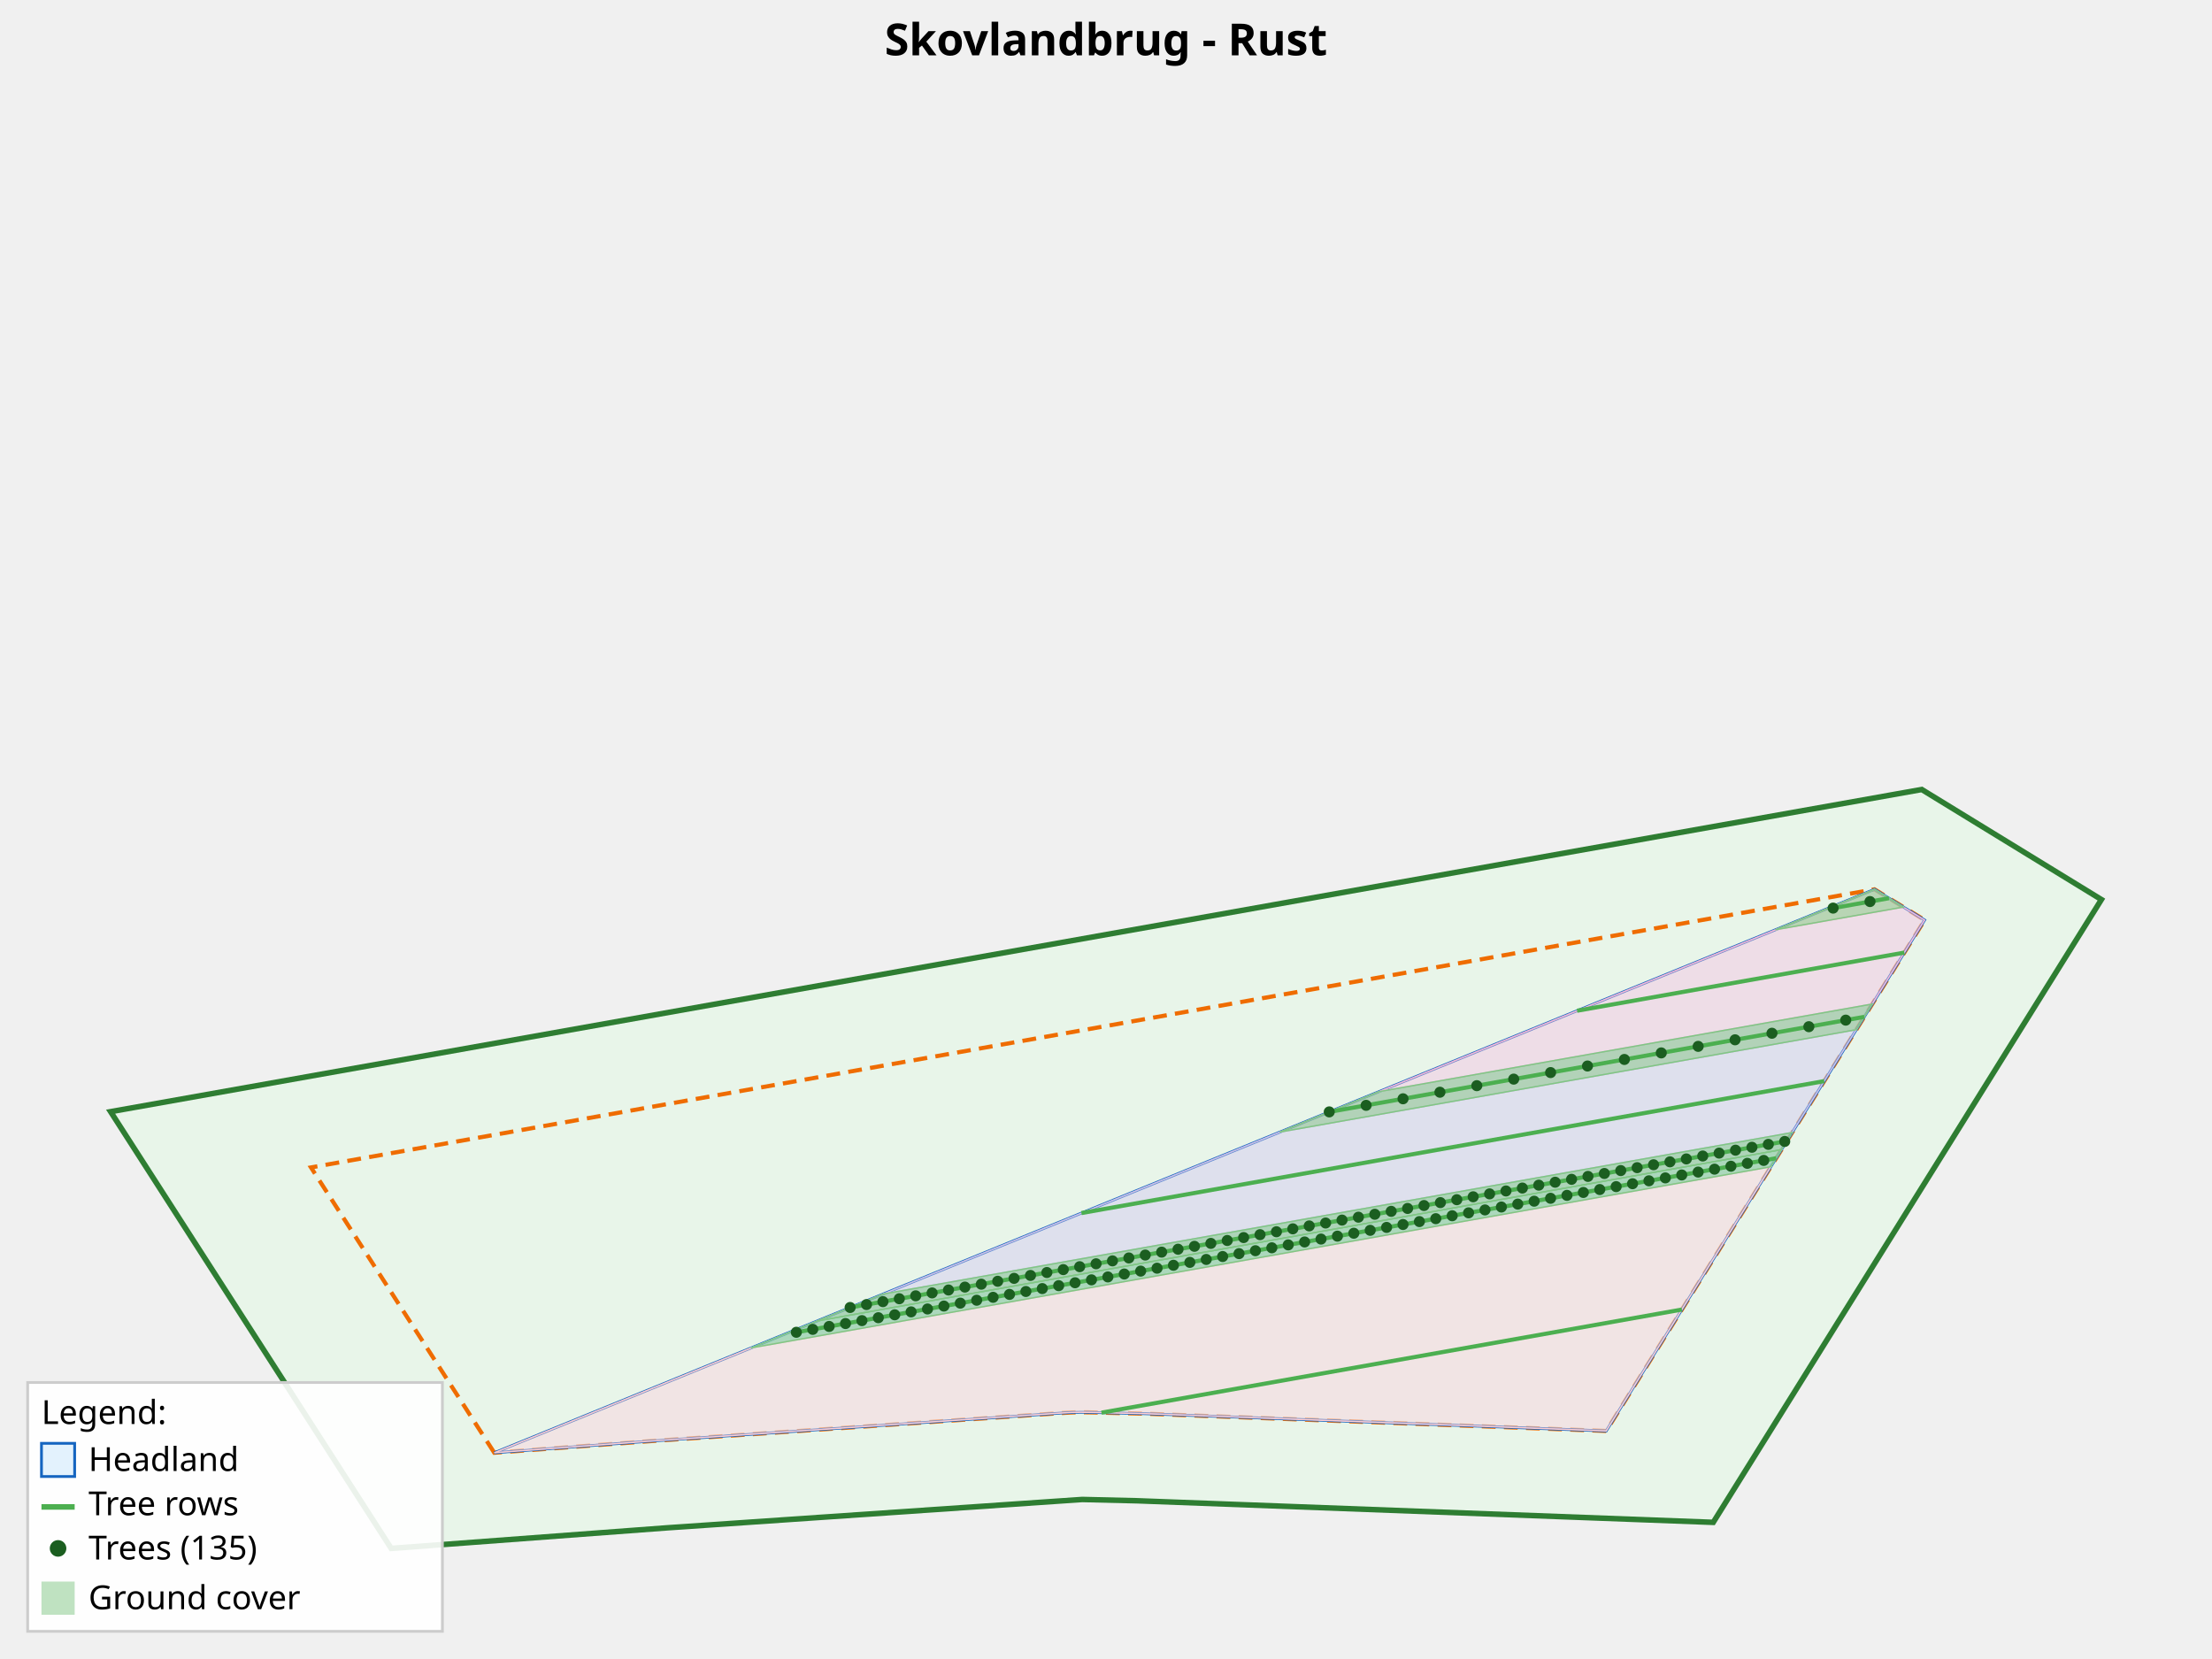
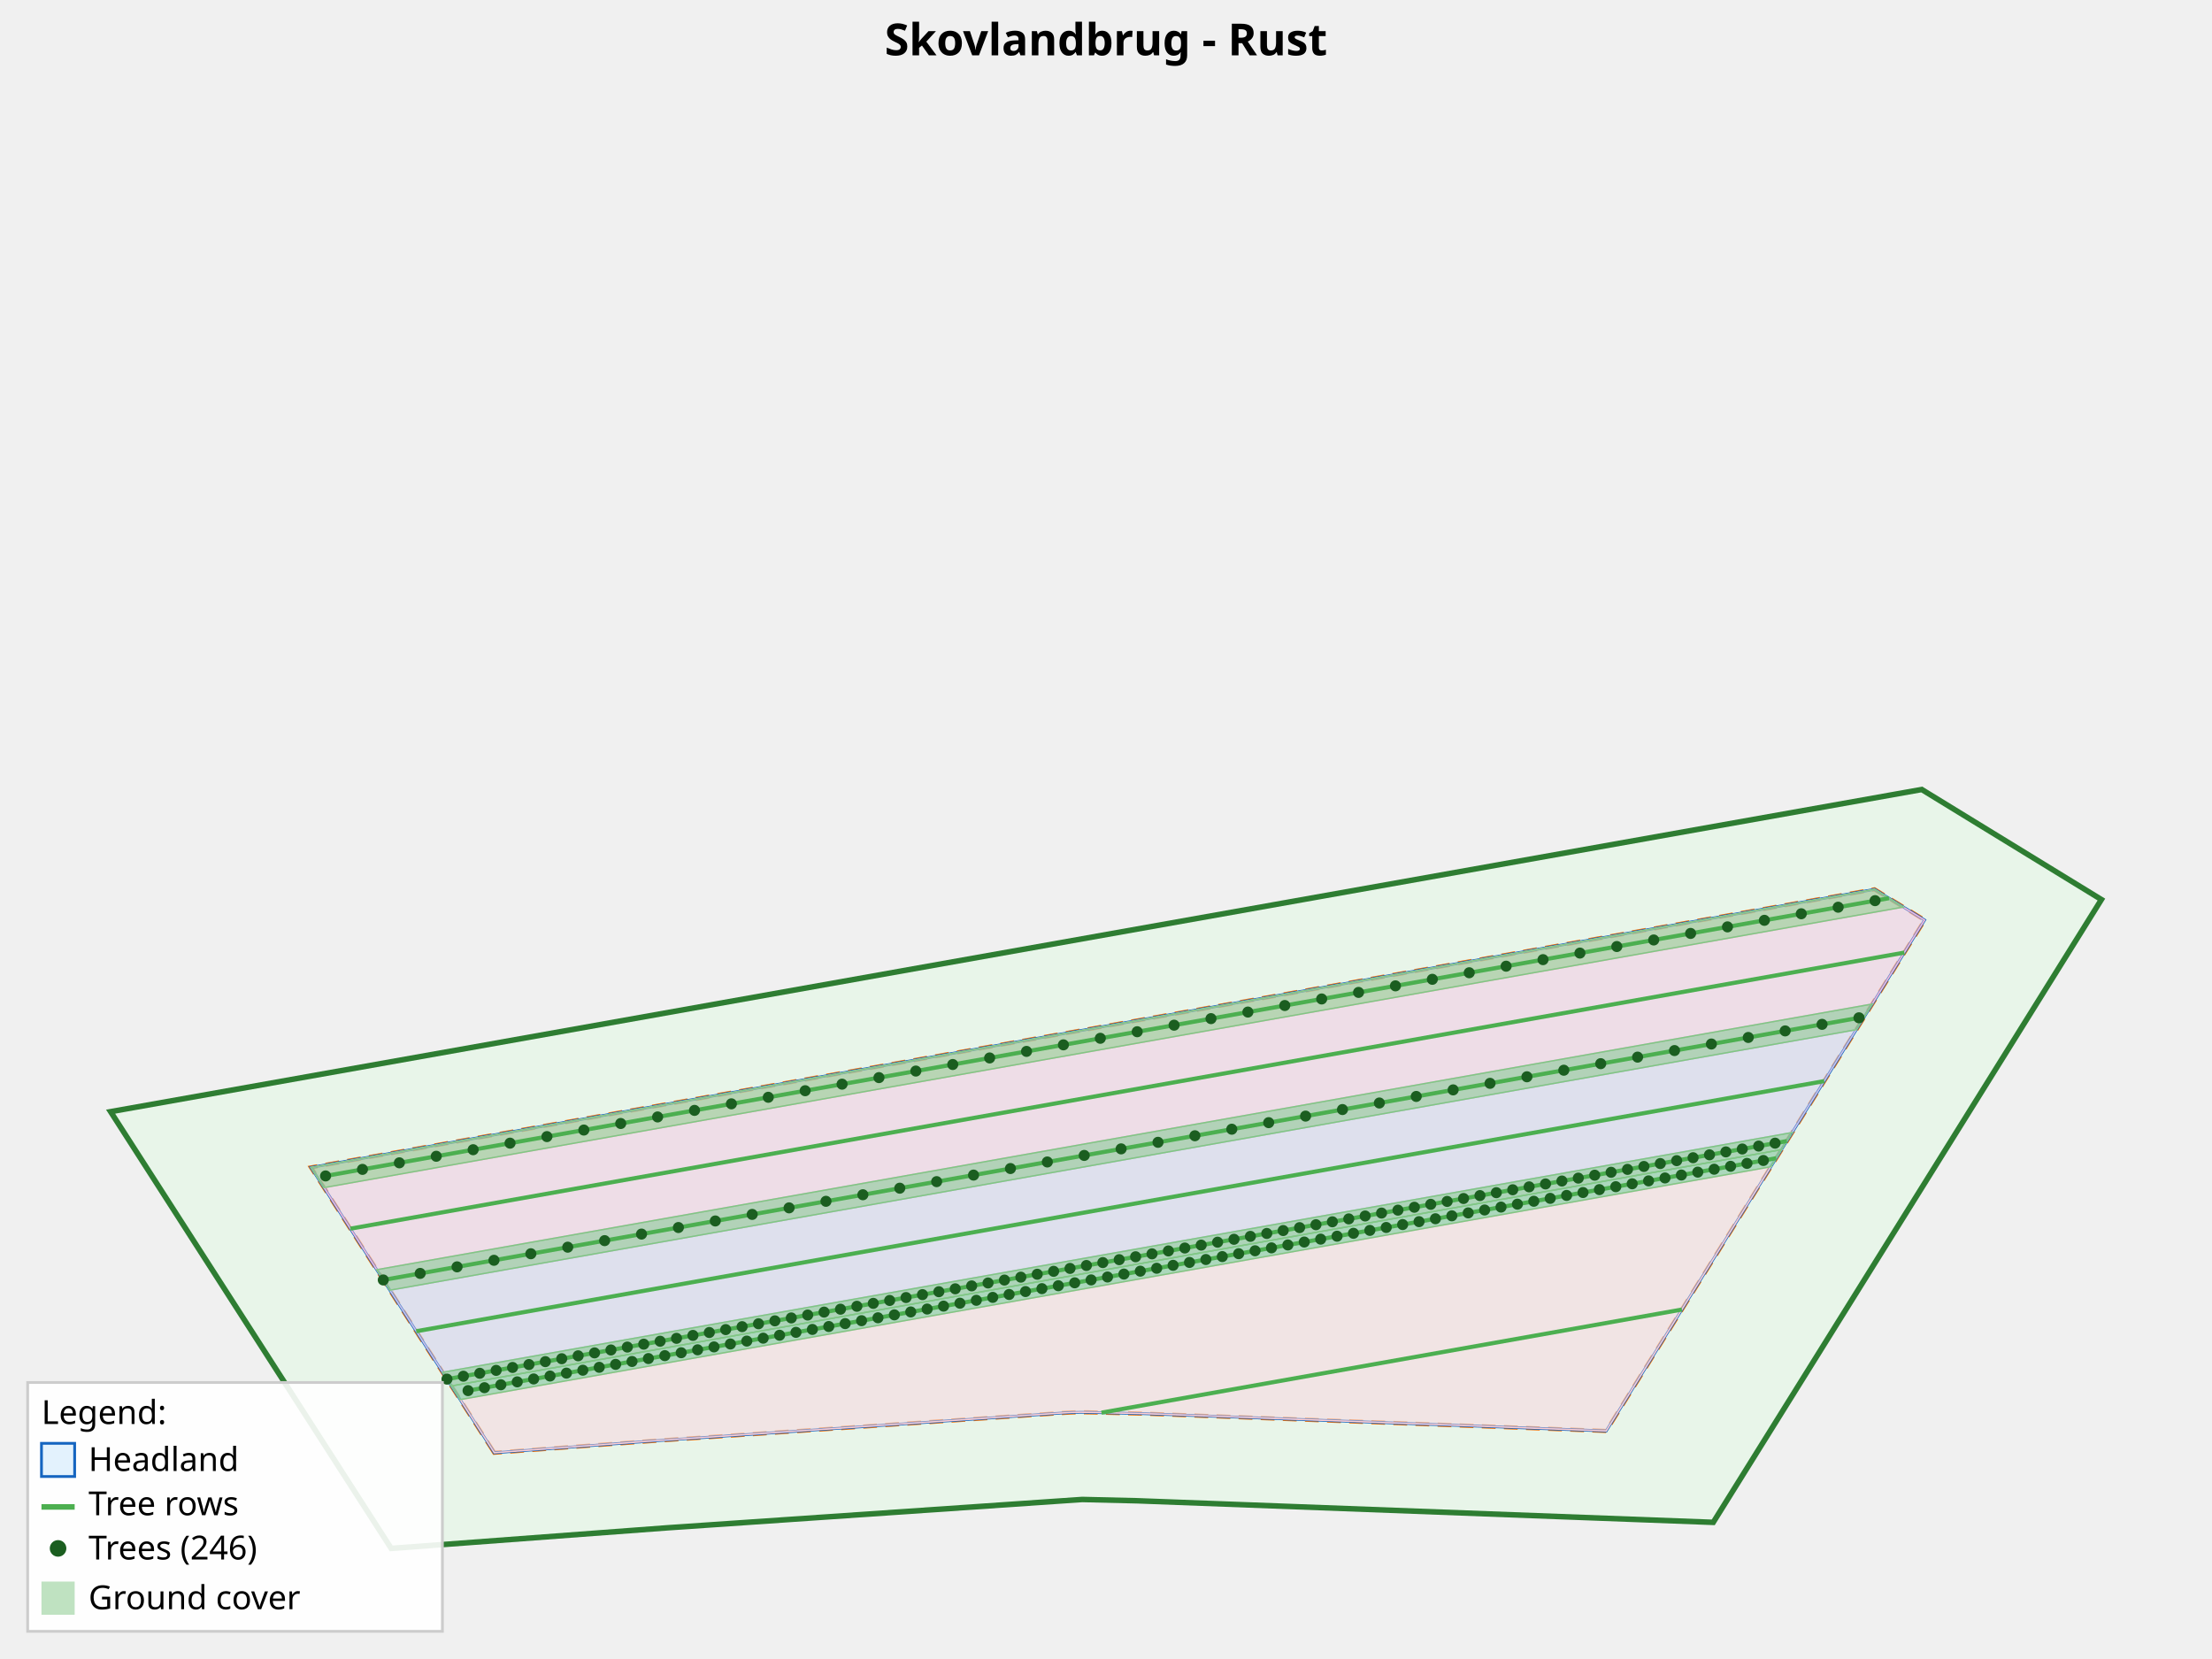
<svg xmlns="http://www.w3.org/2000/svg" width="800" height="600" style="background: white;">
  <style>
    .label { font-family: sans-serif; font-size: 12px; }
    .title { font-family: sans-serif; font-size: 16px; font-weight: bold; }
  </style>
  <text x="400" y="20" class="title" text-anchor="middle">Skovlandbrug - Rust</text>
  <path d="M 141.477,560 L 40,402.048 L 695.029,285.532 L 760,325.337 L 619.617,550.58 L 411.244,542.774 L 391.392,542.304 L 241.278,552.557 L 141.477,560 Z" fill="#e8f5e9" stroke="#2e7d32" stroke-width="2" />
  <path d="M 178.767,525.41 L 112.475,422.222 L 677.933,321.639 L 696.068,332.75 L 580.909,517.526 L 414.955,511.309 L 413.593,511.268 L 393.74,510.798 L 390.709,510.772 L 387.679,510.84 L 384.66,510.999 L 234.544,521.252 L 233.936,521.295 L 178.767,525.41 Z" fill="none" stroke="#ef6c00" stroke-width="1.5" stroke-dasharray="5,3" />
-   <path d="M 677.932,321.64 L 696.066,332.75 L 580.908,517.525 L 414.955,511.309 L 413.593,511.267 L 393.741,510.797 L 393.741,510.797 L 393.74,510.797 L 390.709,510.772 L 390.709,510.772 L 390.709,510.772 L 387.679,510.839 L 387.679,510.839 L 387.679,510.839 L 384.66,510.998 L 384.66,510.998 L 384.66,510.998 L 234.544,521.251 L 233.936,521.294 L 178.768,525.409 L 677.932,321.64 Z" fill="#e3f2fd" fill-opacity="0.3" stroke="#1565c0" stroke-width="1" />
-   <path d="M 688.391,328.048 L 642.079,336.274 L 677.932,321.64 L 688.391,328.048 Z" fill="#ffcdd2" fill-opacity="0.4" stroke="#ffcdd2" stroke-width="0.5" />
-   <path d="M 696.066,332.75 L 677.144,363.109 L 498.669,394.814 L 642.079,336.274 L 688.391,328.048 L 696.066,332.75 Z" fill="#f8bbd9" fill-opacity="0.4" stroke="#f8bbd9" stroke-width="0.5" />
-   <path d="M 671.351,372.404 L 462.817,409.449 L 498.669,394.814 L 677.144,363.109 L 671.351,372.404 Z" fill="#e1bee7" fill-opacity="0.4" stroke="#e1bee7" stroke-width="0.5" />
-   <path d="M 648.179,409.584 L 319.413,467.99 L 462.817,409.449 L 671.351,372.404 L 648.179,409.584 Z" fill="#d1c4e9" fill-opacity="0.4" stroke="#d1c4e9" stroke-width="0.5" />
-   <path d="M 644.317,415.781 L 295.512,477.747 L 319.413,467.99 L 648.179,409.584 L 644.317,415.781 Z" fill="#c5cae9" fill-opacity="0.4" stroke="#c5cae9" stroke-width="0.5" />
-   <path d="M 640.455,421.977 L 271.612,487.505 L 295.512,477.747 L 644.317,415.781 L 640.455,421.977 Z" fill="#bbdefb" fill-opacity="0.4" stroke="#bbdefb" stroke-width="0.5" />
-   <path d="M 580.908,517.525 L 414.955,511.309 L 413.593,511.267 L 393.741,510.797 L 393.741,510.797 L 393.74,510.797 L 390.709,510.772 L 390.709,510.772 L 390.709,510.772 L 387.679,510.839 L 387.679,510.839 L 387.679,510.839 L 384.66,510.998 L 384.66,510.998 L 384.66,510.998 L 234.544,521.251 L 233.936,521.294 L 178.768,525.409 L 271.612,487.505 L 640.455,421.977 L 580.908,517.525 Z" fill="#ffcdd2" fill-opacity="0.4" stroke="#ffcdd2" stroke-width="0.5" />
-   <path d="M 688.391,328.048 L 642.079,336.274 L 677.932,321.64 L 688.391,328.048 Z" fill="#81c784" fill-opacity="0.5" stroke="#81c784" stroke-width="0.5" />
-   <path d="M 671.351,372.404 L 462.817,409.449 L 498.669,394.814 L 677.144,363.109 L 671.351,372.404 Z" fill="#81c784" fill-opacity="0.5" stroke="#81c784" stroke-width="0.5" />
-   <path d="M 644.317,415.781 L 295.512,477.747 L 319.413,467.99 L 648.179,409.584 L 644.317,415.781 Z" fill="#81c784" fill-opacity="0.5" stroke="#81c784" stroke-width="0.5" />
-   <path d="M 640.455,421.977 L 271.612,487.505 L 295.512,477.747 L 644.317,415.781 L 640.455,421.977 Z" fill="#81c784" fill-opacity="0.5" stroke="#81c784" stroke-width="0.5" />
-   <path d="M 662.97,328.43 L 683.161,324.844" fill="none" stroke="#4caf50" stroke-width="1.5" />
-   <path d="M 570.373,365.544 L 688.731,344.519" fill="none" stroke="#4caf50" stroke-width="1.5" />
-   <path d="M 480.743,402.131 L 674.248,367.757" fill="none" stroke="#4caf50" stroke-width="1.5" />
-   <path d="M 391.114,438.719 L 659.765,390.994" fill="none" stroke="#4caf50" stroke-width="1.5" />
-   <path d="M 307.463,472.869 L 646.248,412.682" fill="none" stroke="#4caf50" stroke-width="1.5" />
-   <path d="M 288.01,481.836 L 642.386,418.879" fill="none" stroke="#4caf50" stroke-width="1.5" />
-   <path d="M 398.368,510.907 L 608.272,473.616" fill="none" stroke="#4caf50" stroke-width="1.5" />
-   <circle cx="662.97" cy="328.43" r="2" fill="#1b5e20" />
-   <circle cx="676.313" cy="326.06" r="2" fill="#1b5e20" />
-   <circle cx="480.743" cy="402.131" r="2" fill="#1b5e20" />
-   <circle cx="494.085" cy="399.761" r="2" fill="#1b5e20" />
-   <circle cx="507.428" cy="397.391" r="2" fill="#1b5e20" />
-   <circle cx="520.771" cy="395.02" r="2" fill="#1b5e20" />
-   <circle cx="534.113" cy="392.65" r="2" fill="#1b5e20" />
-   <circle cx="547.456" cy="390.28" r="2" fill="#1b5e20" />
-   <circle cx="560.798" cy="387.91" r="2" fill="#1b5e20" />
-   <circle cx="574.141" cy="385.539" r="2" fill="#1b5e20" />
-   <circle cx="587.484" cy="383.169" r="2" fill="#1b5e20" />
-   <circle cx="600.826" cy="380.799" r="2" fill="#1b5e20" />
-   <circle cx="614.169" cy="378.429" r="2" fill="#1b5e20" />
-   <circle cx="627.512" cy="376.059" r="2" fill="#1b5e20" />
-   <circle cx="640.855" cy="373.688" r="2" fill="#1b5e20" />
-   <circle cx="654.197" cy="371.318" r="2" fill="#1b5e20" />
-   <circle cx="667.54" cy="368.948" r="2" fill="#1b5e20" />
-   <circle cx="307.463" cy="472.869" r="2" fill="#1b5e20" />
-   <circle cx="313.392" cy="471.815" r="2" fill="#1b5e20" />
-   <circle cx="319.322" cy="470.762" r="2" fill="#1b5e20" />
-   <circle cx="325.252" cy="469.708" r="2" fill="#1b5e20" />
-   <circle cx="331.182" cy="468.655" r="2" fill="#1b5e20" />
-   <circle cx="337.112" cy="467.601" r="2" fill="#1b5e20" />
-   <circle cx="343.042" cy="466.548" r="2" fill="#1b5e20" />
-   <circle cx="348.972" cy="465.494" r="2" fill="#1b5e20" />
-   <circle cx="354.902" cy="464.44" r="2" fill="#1b5e20" />
-   <circle cx="360.831" cy="463.387" r="2" fill="#1b5e20" />
-   <circle cx="366.761" cy="462.333" r="2" fill="#1b5e20" />
-   <circle cx="372.691" cy="461.28" r="2" fill="#1b5e20" />
-   <circle cx="378.621" cy="460.226" r="2" fill="#1b5e20" />
-   <circle cx="384.551" cy="459.173" r="2" fill="#1b5e20" />
-   <circle cx="390.481" cy="458.119" r="2" fill="#1b5e20" />
-   <circle cx="396.411" cy="457.066" r="2" fill="#1b5e20" />
-   <circle cx="402.341" cy="456.012" r="2" fill="#1b5e20" />
-   <circle cx="408.271" cy="454.959" r="2" fill="#1b5e20" />
-   <circle cx="414.201" cy="453.905" r="2" fill="#1b5e20" />
-   <circle cx="420.131" cy="452.852" r="2" fill="#1b5e20" />
-   <circle cx="426.06" cy="451.798" r="2" fill="#1b5e20" />
-   <circle cx="431.99" cy="450.745" r="2" fill="#1b5e20" />
-   <circle cx="437.92" cy="449.691" r="2" fill="#1b5e20" />
-   <circle cx="443.85" cy="448.638" r="2" fill="#1b5e20" />
-   <circle cx="449.78" cy="447.584" r="2" fill="#1b5e20" />
-   <circle cx="455.71" cy="446.531" r="2" fill="#1b5e20" />
-   <circle cx="461.64" cy="445.477" r="2" fill="#1b5e20" />
-   <circle cx="467.57" cy="444.424" r="2" fill="#1b5e20" />
-   <circle cx="473.5" cy="443.37" r="2" fill="#1b5e20" />
-   <circle cx="479.43" cy="442.317" r="2" fill="#1b5e20" />
-   <circle cx="485.36" cy="441.263" r="2" fill="#1b5e20" />
-   <circle cx="491.29" cy="440.21" r="2" fill="#1b5e20" />
-   <circle cx="497.22" cy="439.156" r="2" fill="#1b5e20" />
-   <circle cx="503.15" cy="438.103" r="2" fill="#1b5e20" />
-   <circle cx="509.08" cy="437.049" r="2" fill="#1b5e20" />
-   <circle cx="515.01" cy="435.996" r="2" fill="#1b5e20" />
-   <circle cx="520.94" cy="434.943" r="2" fill="#1b5e20" />
-   <circle cx="526.87" cy="433.889" r="2" fill="#1b5e20" />
-   <circle cx="532.8" cy="432.836" r="2" fill="#1b5e20" />
-   <circle cx="538.73" cy="431.782" r="2" fill="#1b5e20" />
-   <circle cx="544.66" cy="430.729" r="2" fill="#1b5e20" />
-   <circle cx="550.59" cy="429.675" r="2" fill="#1b5e20" />
-   <circle cx="556.52" cy="428.622" r="2" fill="#1b5e20" />
-   <circle cx="562.45" cy="427.568" r="2" fill="#1b5e20" />
-   <circle cx="568.38" cy="426.515" r="2" fill="#1b5e20" />
-   <circle cx="574.31" cy="425.462" r="2" fill="#1b5e20" />
-   <circle cx="580.24" cy="424.408" r="2" fill="#1b5e20" />
-   <circle cx="586.17" cy="423.355" r="2" fill="#1b5e20" />
-   <circle cx="592.1" cy="422.301" r="2" fill="#1b5e20" />
-   <circle cx="598.03" cy="421.248" r="2" fill="#1b5e20" />
-   <circle cx="603.96" cy="420.194" r="2" fill="#1b5e20" />
-   <circle cx="609.89" cy="419.141" r="2" fill="#1b5e20" />
-   <circle cx="615.82" cy="418.088" r="2" fill="#1b5e20" />
-   <circle cx="621.75" cy="417.034" r="2" fill="#1b5e20" />
-   <circle cx="627.68" cy="415.981" r="2" fill="#1b5e20" />
-   <circle cx="633.61" cy="414.927" r="2" fill="#1b5e20" />
-   <circle cx="639.54" cy="413.874" r="2" fill="#1b5e20" />
-   <circle cx="645.47" cy="412.821" r="2" fill="#1b5e20" />
-   <circle cx="288.01" cy="481.836" r="2" fill="#1b5e20" />
-   <circle cx="293.94" cy="480.782" r="2" fill="#1b5e20" />
-   <circle cx="299.869" cy="479.729" r="2" fill="#1b5e20" />
-   <circle cx="305.799" cy="478.675" r="2" fill="#1b5e20" />
-   <circle cx="311.729" cy="477.622" r="2" fill="#1b5e20" />
-   <circle cx="317.659" cy="476.568" r="2" fill="#1b5e20" />
-   <circle cx="323.589" cy="475.514" r="2" fill="#1b5e20" />
-   <circle cx="329.519" cy="474.461" r="2" fill="#1b5e20" />
-   <circle cx="335.449" cy="473.407" r="2" fill="#1b5e20" />
-   <circle cx="341.378" cy="472.354" r="2" fill="#1b5e20" />
-   <circle cx="347.308" cy="471.3" r="2" fill="#1b5e20" />
-   <circle cx="353.238" cy="470.247" r="2" fill="#1b5e20" />
-   <circle cx="359.168" cy="469.193" r="2" fill="#1b5e20" />
-   <circle cx="365.098" cy="468.14" r="2" fill="#1b5e20" />
-   <circle cx="371.028" cy="467.086" r="2" fill="#1b5e20" />
-   <circle cx="376.958" cy="466.033" r="2" fill="#1b5e20" />
-   <circle cx="382.888" cy="464.979" r="2" fill="#1b5e20" />
-   <circle cx="388.818" cy="463.926" r="2" fill="#1b5e20" />
-   <circle cx="394.747" cy="462.872" r="2" fill="#1b5e20" />
-   <circle cx="400.677" cy="461.818" r="2" fill="#1b5e20" />
-   <circle cx="406.607" cy="460.765" r="2" fill="#1b5e20" />
-   <circle cx="412.537" cy="459.711" r="2" fill="#1b5e20" />
-   <circle cx="418.467" cy="458.658" r="2" fill="#1b5e20" />
-   <circle cx="424.397" cy="457.604" r="2" fill="#1b5e20" />
-   <circle cx="430.327" cy="456.551" r="2" fill="#1b5e20" />
-   <circle cx="436.257" cy="455.497" r="2" fill="#1b5e20" />
-   <circle cx="442.187" cy="454.444" r="2" fill="#1b5e20" />
-   <circle cx="448.117" cy="453.39" r="2" fill="#1b5e20" />
-   <circle cx="454.047" cy="452.337" r="2" fill="#1b5e20" />
-   <circle cx="459.977" cy="451.283" r="2" fill="#1b5e20" />
-   <circle cx="465.907" cy="450.23" r="2" fill="#1b5e20" />
-   <circle cx="471.836" cy="449.176" r="2" fill="#1b5e20" />
-   <circle cx="477.766" cy="448.123" r="2" fill="#1b5e20" />
-   <circle cx="483.696" cy="447.07" r="2" fill="#1b5e20" />
-   <circle cx="489.626" cy="446.016" r="2" fill="#1b5e20" />
-   <circle cx="495.556" cy="444.963" r="2" fill="#1b5e20" />
-   <circle cx="501.486" cy="443.909" r="2" fill="#1b5e20" />
-   <circle cx="507.416" cy="442.856" r="2" fill="#1b5e20" />
-   <circle cx="513.346" cy="441.802" r="2" fill="#1b5e20" />
-   <circle cx="519.276" cy="440.749" r="2" fill="#1b5e20" />
-   <circle cx="525.206" cy="439.695" r="2" fill="#1b5e20" />
-   <circle cx="531.136" cy="438.642" r="2" fill="#1b5e20" />
-   <circle cx="537.066" cy="437.588" r="2" fill="#1b5e20" />
-   <circle cx="542.996" cy="436.535" r="2" fill="#1b5e20" />
-   <circle cx="548.926" cy="435.481" r="2" fill="#1b5e20" />
-   <circle cx="554.856" cy="434.428" r="2" fill="#1b5e20" />
-   <circle cx="560.786" cy="433.375" r="2" fill="#1b5e20" />
-   <circle cx="566.716" cy="432.321" r="2" fill="#1b5e20" />
-   <circle cx="572.646" cy="431.268" r="2" fill="#1b5e20" />
-   <circle cx="578.576" cy="430.214" r="2" fill="#1b5e20" />
-   <circle cx="584.506" cy="429.161" r="2" fill="#1b5e20" />
-   <circle cx="590.436" cy="428.107" r="2" fill="#1b5e20" />
-   <circle cx="596.366" cy="427.054" r="2" fill="#1b5e20" />
-   <circle cx="602.296" cy="426.001" r="2" fill="#1b5e20" />
-   <circle cx="608.226" cy="424.947" r="2" fill="#1b5e20" />
-   <circle cx="614.156" cy="423.894" r="2" fill="#1b5e20" />
-   <circle cx="620.086" cy="422.84" r="2" fill="#1b5e20" />
-   <circle cx="626.016" cy="421.787" r="2" fill="#1b5e20" />
-   <circle cx="631.946" cy="420.734" r="2" fill="#1b5e20" />
-   <circle cx="637.876" cy="419.68" r="2" fill="#1b5e20" />
+   <path d="M 677.932,321.64 L 696.066,332.75 L 580.908,517.525 L 414.955,511.309 L 413.593,511.267 L 393.741,510.797 L 393.741,510.797 L 393.74,510.797 L 390.709,510.772 L 390.709,510.772 L 390.709,510.772 L 387.679,510.839 L 387.679,510.839 L 387.679,510.839 L 384.66,510.998 L 384.66,510.998 L 384.66,510.998 L 234.544,521.251 L 233.936,521.294 L 178.768,525.409 L 112.477,422.222 L 677.932,321.64 Z" fill="#e3f2fd" fill-opacity="0.3" stroke="#1565c0" stroke-width="1" />
+   <path d="M 688.391,328.048 L 117.171,429.529 L 112.477,422.222 L 677.932,321.64 L 688.391,328.048 Z" fill="#ffcdd2" fill-opacity="0.4" stroke="#ffcdd2" stroke-width="0.5" />
+   <path d="M 696.066,332.75 L 677.144,363.109 L 136.237,459.206 L 117.171,429.529 L 688.391,328.048 L 696.066,332.75 Z" fill="#f8bbd9" fill-opacity="0.4" stroke="#f8bbd9" stroke-width="0.5" />
+   <path d="M 671.351,372.404 L 141.004,466.625 L 136.237,459.206 L 677.144,363.109 L 671.351,372.404 Z" fill="#e1bee7" fill-opacity="0.4" stroke="#e1bee7" stroke-width="0.5" />
+   <path d="M 648.179,409.584 L 160.069,496.302 L 141.004,466.625 L 671.351,372.404 L 648.179,409.584 Z" fill="#d1c4e9" fill-opacity="0.4" stroke="#d1c4e9" stroke-width="0.5" />
+   <path d="M 644.317,415.781 L 163.247,501.248 L 160.069,496.302 L 648.179,409.584 L 644.317,415.781 Z" fill="#c5cae9" fill-opacity="0.4" stroke="#c5cae9" stroke-width="0.5" />
+   <path d="M 640.455,421.977 L 166.424,506.194 L 163.247,501.248 L 644.317,415.781 L 640.455,421.977 Z" fill="#bbdefb" fill-opacity="0.4" stroke="#bbdefb" stroke-width="0.5" />
+   <path d="M 580.908,517.525 L 414.955,511.309 L 413.593,511.267 L 393.741,510.797 L 393.741,510.797 L 393.74,510.797 L 390.709,510.772 L 390.709,510.772 L 390.709,510.772 L 387.679,510.839 L 387.679,510.839 L 387.679,510.839 L 384.66,510.998 L 384.66,510.998 L 384.66,510.998 L 234.544,521.251 L 233.936,521.294 L 178.768,525.409 L 166.424,506.194 L 640.455,421.977 L 580.908,517.525 Z" fill="#ffcdd2" fill-opacity="0.4" stroke="#ffcdd2" stroke-width="0.5" />
+   <path d="M 688.391,328.048 L 117.171,429.529 L 112.477,422.222 L 677.932,321.64 L 688.391,328.048 Z" fill="#81c784" fill-opacity="0.5" stroke="#81c784" stroke-width="0.5" />
+   <path d="M 671.351,372.404 L 141.004,466.625 L 136.237,459.206 L 677.144,363.109 L 671.351,372.404 Z" fill="#81c784" fill-opacity="0.5" stroke="#81c784" stroke-width="0.5" />
+   <path d="M 644.317,415.781 L 163.247,501.248 L 160.069,496.302 L 648.179,409.584 L 644.317,415.781 Z" fill="#81c784" fill-opacity="0.5" stroke="#81c784" stroke-width="0.5" />
+   <path d="M 640.455,421.977 L 166.424,506.194 L 163.247,501.248 L 644.317,415.781 L 640.455,421.977 Z" fill="#81c784" fill-opacity="0.5" stroke="#81c784" stroke-width="0.5" />
+   <path d="M 117.753,425.293 L 683.161,324.844" fill="none" stroke="#4caf50" stroke-width="1.5" />
+   <path d="M 126.704,444.367 L 688.731,344.519" fill="none" stroke="#4caf50" stroke-width="1.5" />
+   <path d="M 138.62,462.915 L 674.248,367.757" fill="none" stroke="#4caf50" stroke-width="1.5" />
+   <path d="M 150.536,481.463 L 659.765,390.994" fill="none" stroke="#4caf50" stroke-width="1.5" />
+   <path d="M 161.658,498.775 L 646.248,412.682" fill="none" stroke="#4caf50" stroke-width="1.5" />
+   <path d="M 169.283,502.931 L 642.386,418.879" fill="none" stroke="#4caf50" stroke-width="1.5" />
+   <path d="M 398.367,510.906 L 608.272,473.616" fill="none" stroke="#4caf50" stroke-width="1.5" />
+   <circle cx="117.753" cy="425.293" r="2" fill="#1b5e20" />
+   <circle cx="131.095" cy="422.922" r="2" fill="#1b5e20" />
+   <circle cx="144.437" cy="420.551" r="2" fill="#1b5e20" />
+   <circle cx="157.78" cy="418.181" r="2" fill="#1b5e20" />
+   <circle cx="171.122" cy="415.81" r="2" fill="#1b5e20" />
+   <circle cx="184.464" cy="413.439" r="2" fill="#1b5e20" />
+   <circle cx="197.807" cy="411.069" r="2" fill="#1b5e20" />
+   <circle cx="211.149" cy="408.698" r="2" fill="#1b5e20" />
+   <circle cx="224.491" cy="406.327" r="2" fill="#1b5e20" />
+   <circle cx="237.834" cy="403.957" r="2" fill="#1b5e20" />
+   <circle cx="251.176" cy="401.586" r="2" fill="#1b5e20" />
+   <circle cx="264.519" cy="399.216" r="2" fill="#1b5e20" />
+   <circle cx="277.861" cy="396.845" r="2" fill="#1b5e20" />
+   <circle cx="291.204" cy="394.475" r="2" fill="#1b5e20" />
+   <circle cx="304.546" cy="392.104" r="2" fill="#1b5e20" />
+   <circle cx="317.889" cy="389.733" r="2" fill="#1b5e20" />
+   <circle cx="331.231" cy="387.363" r="2" fill="#1b5e20" />
+   <circle cx="344.574" cy="384.993" r="2" fill="#1b5e20" />
+   <circle cx="357.916" cy="382.622" r="2" fill="#1b5e20" />
+   <circle cx="371.259" cy="380.252" r="2" fill="#1b5e20" />
+   <circle cx="384.601" cy="377.881" r="2" fill="#1b5e20" />
+   <circle cx="397.944" cy="375.511" r="2" fill="#1b5e20" />
+   <circle cx="411.286" cy="373.14" r="2" fill="#1b5e20" />
+   <circle cx="424.629" cy="370.77" r="2" fill="#1b5e20" />
+   <circle cx="437.972" cy="368.4" r="2" fill="#1b5e20" />
+   <circle cx="451.314" cy="366.029" r="2" fill="#1b5e20" />
+   <circle cx="464.657" cy="363.659" r="2" fill="#1b5e20" />
+   <circle cx="478" cy="361.289" r="2" fill="#1b5e20" />
+   <circle cx="491.342" cy="358.918" r="2" fill="#1b5e20" />
+   <circle cx="504.685" cy="356.548" r="2" fill="#1b5e20" />
+   <circle cx="518.028" cy="354.178" r="2" fill="#1b5e20" />
+   <circle cx="531.371" cy="351.807" r="2" fill="#1b5e20" />
+   <circle cx="544.713" cy="349.437" r="2" fill="#1b5e20" />
+   <circle cx="558.056" cy="347.067" r="2" fill="#1b5e20" />
+   <circle cx="571.399" cy="344.697" r="2" fill="#1b5e20" />
+   <circle cx="584.742" cy="342.326" r="2" fill="#1b5e20" />
+   <circle cx="598.085" cy="339.956" r="2" fill="#1b5e20" />
+   <circle cx="611.427" cy="337.586" r="2" fill="#1b5e20" />
+   <circle cx="624.77" cy="335.216" r="2" fill="#1b5e20" />
+   <circle cx="638.113" cy="332.846" r="2" fill="#1b5e20" />
+   <circle cx="651.456" cy="330.476" r="2" fill="#1b5e20" />
+   <circle cx="664.799" cy="328.105" r="2" fill="#1b5e20" />
+   <circle cx="678.142" cy="325.735" r="2" fill="#1b5e20" />
+   <circle cx="138.62" cy="462.915" r="2" fill="#1b5e20" />
+   <circle cx="151.962" cy="460.545" r="2" fill="#1b5e20" />
+   <circle cx="165.305" cy="458.174" r="2" fill="#1b5e20" />
+   <circle cx="178.647" cy="455.803" r="2" fill="#1b5e20" />
+   <circle cx="191.989" cy="453.433" r="2" fill="#1b5e20" />
+   <circle cx="205.331" cy="451.062" r="2" fill="#1b5e20" />
+   <circle cx="218.673" cy="448.692" r="2" fill="#1b5e20" />
+   <circle cx="232.016" cy="446.321" r="2" fill="#1b5e20" />
+   <circle cx="245.358" cy="443.95" r="2" fill="#1b5e20" />
+   <circle cx="258.7" cy="441.58" r="2" fill="#1b5e20" />
+   <circle cx="272.042" cy="439.209" r="2" fill="#1b5e20" />
+   <circle cx="285.385" cy="436.839" r="2" fill="#1b5e20" />
+   <circle cx="298.727" cy="434.468" r="2" fill="#1b5e20" />
+   <circle cx="312.069" cy="432.098" r="2" fill="#1b5e20" />
+   <circle cx="325.412" cy="429.727" r="2" fill="#1b5e20" />
+   <circle cx="338.754" cy="427.357" r="2" fill="#1b5e20" />
+   <circle cx="352.097" cy="424.986" r="2" fill="#1b5e20" />
+   <circle cx="365.439" cy="422.616" r="2" fill="#1b5e20" />
+   <circle cx="378.781" cy="420.245" r="2" fill="#1b5e20" />
+   <circle cx="392.124" cy="417.875" r="2" fill="#1b5e20" />
+   <circle cx="405.466" cy="415.504" r="2" fill="#1b5e20" />
+   <circle cx="418.809" cy="413.134" r="2" fill="#1b5e20" />
+   <circle cx="432.151" cy="410.764" r="2" fill="#1b5e20" />
+   <circle cx="445.494" cy="408.393" r="2" fill="#1b5e20" />
+   <circle cx="458.836" cy="406.023" r="2" fill="#1b5e20" />
+   <circle cx="472.179" cy="403.653" r="2" fill="#1b5e20" />
+   <circle cx="485.521" cy="401.282" r="2" fill="#1b5e20" />
+   <circle cx="498.864" cy="398.912" r="2" fill="#1b5e20" />
+   <circle cx="512.206" cy="396.542" r="2" fill="#1b5e20" />
+   <circle cx="525.549" cy="394.171" r="2" fill="#1b5e20" />
+   <circle cx="538.892" cy="391.801" r="2" fill="#1b5e20" />
+   <circle cx="552.234" cy="389.431" r="2" fill="#1b5e20" />
+   <circle cx="565.577" cy="387.061" r="2" fill="#1b5e20" />
+   <circle cx="578.92" cy="384.69" r="2" fill="#1b5e20" />
+   <circle cx="592.262" cy="382.32" r="2" fill="#1b5e20" />
+   <circle cx="605.605" cy="379.95" r="2" fill="#1b5e20" />
+   <circle cx="618.948" cy="377.58" r="2" fill="#1b5e20" />
+   <circle cx="632.291" cy="375.21" r="2" fill="#1b5e20" />
+   <circle cx="645.633" cy="372.84" r="2" fill="#1b5e20" />
+   <circle cx="658.976" cy="370.469" r="2" fill="#1b5e20" />
+   <circle cx="672.319" cy="368.099" r="2" fill="#1b5e20" />
+   <circle cx="161.658" cy="498.775" r="2" fill="#1b5e20" />
+   <circle cx="167.588" cy="497.721" r="2" fill="#1b5e20" />
+   <circle cx="173.517" cy="496.668" r="2" fill="#1b5e20" />
+   <circle cx="179.447" cy="495.614" r="2" fill="#1b5e20" />
+   <circle cx="185.377" cy="494.56" r="2" fill="#1b5e20" />
+   <circle cx="191.307" cy="493.507" r="2" fill="#1b5e20" />
+   <circle cx="197.237" cy="492.453" r="2" fill="#1b5e20" />
+   <circle cx="203.166" cy="491.4" r="2" fill="#1b5e20" />
+   <circle cx="209.096" cy="490.346" r="2" fill="#1b5e20" />
+   <circle cx="215.026" cy="489.292" r="2" fill="#1b5e20" />
+   <circle cx="220.956" cy="488.239" r="2" fill="#1b5e20" />
+   <circle cx="226.886" cy="487.185" r="2" fill="#1b5e20" />
+   <circle cx="232.815" cy="486.132" r="2" fill="#1b5e20" />
+   <circle cx="238.745" cy="485.078" r="2" fill="#1b5e20" />
+   <circle cx="244.675" cy="484.024" r="2" fill="#1b5e20" />
+   <circle cx="250.605" cy="482.971" r="2" fill="#1b5e20" />
+   <circle cx="256.535" cy="481.917" r="2" fill="#1b5e20" />
+   <circle cx="262.465" cy="480.864" r="2" fill="#1b5e20" />
+   <circle cx="268.395" cy="479.81" r="2" fill="#1b5e20" />
+   <circle cx="274.324" cy="478.756" r="2" fill="#1b5e20" />
+   <circle cx="280.254" cy="477.703" r="2" fill="#1b5e20" />
+   <circle cx="286.184" cy="476.649" r="2" fill="#1b5e20" />
+   <circle cx="292.114" cy="475.596" r="2" fill="#1b5e20" />
+   <circle cx="298.044" cy="474.542" r="2" fill="#1b5e20" />
+   <circle cx="303.974" cy="473.489" r="2" fill="#1b5e20" />
+   <circle cx="309.904" cy="472.435" r="2" fill="#1b5e20" />
+   <circle cx="315.833" cy="471.381" r="2" fill="#1b5e20" />
+   <circle cx="321.763" cy="470.328" r="2" fill="#1b5e20" />
+   <circle cx="327.693" cy="469.274" r="2" fill="#1b5e20" />
+   <circle cx="333.623" cy="468.221" r="2" fill="#1b5e20" />
+   <circle cx="339.553" cy="467.167" r="2" fill="#1b5e20" />
+   <circle cx="345.483" cy="466.114" r="2" fill="#1b5e20" />
+   <circle cx="351.413" cy="465.06" r="2" fill="#1b5e20" />
+   <circle cx="357.343" cy="464.007" r="2" fill="#1b5e20" />
+   <circle cx="363.272" cy="462.953" r="2" fill="#1b5e20" />
+   <circle cx="369.202" cy="461.9" r="2" fill="#1b5e20" />
+   <circle cx="375.132" cy="460.846" r="2" fill="#1b5e20" />
+   <circle cx="381.062" cy="459.793" r="2" fill="#1b5e20" />
+   <circle cx="386.992" cy="458.739" r="2" fill="#1b5e20" />
+   <circle cx="392.922" cy="457.685" r="2" fill="#1b5e20" />
+   <circle cx="398.852" cy="456.632" r="2" fill="#1b5e20" />
+   <circle cx="404.782" cy="455.578" r="2" fill="#1b5e20" />
+   <circle cx="410.712" cy="454.525" r="2" fill="#1b5e20" />
+   <circle cx="416.642" cy="453.471" r="2" fill="#1b5e20" />
+   <circle cx="422.572" cy="452.418" r="2" fill="#1b5e20" />
+   <circle cx="428.502" cy="451.364" r="2" fill="#1b5e20" />
+   <circle cx="434.431" cy="450.311" r="2" fill="#1b5e20" />
+   <circle cx="440.361" cy="449.257" r="2" fill="#1b5e20" />
+   <circle cx="446.291" cy="448.204" r="2" fill="#1b5e20" />
+   <circle cx="452.221" cy="447.15" r="2" fill="#1b5e20" />
+   <circle cx="458.151" cy="446.097" r="2" fill="#1b5e20" />
+   <circle cx="464.081" cy="445.043" r="2" fill="#1b5e20" />
+   <circle cx="470.011" cy="443.99" r="2" fill="#1b5e20" />
+   <circle cx="475.941" cy="442.937" r="2" fill="#1b5e20" />
+   <circle cx="481.871" cy="441.883" r="2" fill="#1b5e20" />
+   <circle cx="487.801" cy="440.83" r="2" fill="#1b5e20" />
+   <circle cx="493.731" cy="439.776" r="2" fill="#1b5e20" />
+   <circle cx="499.661" cy="438.723" r="2" fill="#1b5e20" />
+   <circle cx="505.591" cy="437.669" r="2" fill="#1b5e20" />
+   <circle cx="511.521" cy="436.616" r="2" fill="#1b5e20" />
+   <circle cx="517.451" cy="435.562" r="2" fill="#1b5e20" />
+   <circle cx="523.381" cy="434.509" r="2" fill="#1b5e20" />
+   <circle cx="529.311" cy="433.455" r="2" fill="#1b5e20" />
+   <circle cx="535.241" cy="432.402" r="2" fill="#1b5e20" />
+   <circle cx="541.171" cy="431.348" r="2" fill="#1b5e20" />
+   <circle cx="547.101" cy="430.295" r="2" fill="#1b5e20" />
+   <circle cx="553.031" cy="429.242" r="2" fill="#1b5e20" />
+   <circle cx="558.961" cy="428.188" r="2" fill="#1b5e20" />
+   <circle cx="564.891" cy="427.135" r="2" fill="#1b5e20" />
+   <circle cx="570.821" cy="426.081" r="2" fill="#1b5e20" />
+   <circle cx="576.751" cy="425.028" r="2" fill="#1b5e20" />
+   <circle cx="582.681" cy="423.974" r="2" fill="#1b5e20" />
+   <circle cx="588.611" cy="422.921" r="2" fill="#1b5e20" />
+   <circle cx="594.541" cy="421.868" r="2" fill="#1b5e20" />
+   <circle cx="600.471" cy="420.814" r="2" fill="#1b5e20" />
+   <circle cx="606.401" cy="419.761" r="2" fill="#1b5e20" />
+   <circle cx="612.331" cy="418.707" r="2" fill="#1b5e20" />
+   <circle cx="618.261" cy="417.654" r="2" fill="#1b5e20" />
+   <circle cx="624.191" cy="416.6" r="2" fill="#1b5e20" />
+   <circle cx="630.121" cy="415.547" r="2" fill="#1b5e20" />
+   <circle cx="636.051" cy="414.494" r="2" fill="#1b5e20" />
+   <circle cx="641.981" cy="413.44" r="2" fill="#1b5e20" />
+   <circle cx="169.283" cy="502.931" r="2" fill="#1b5e20" />
+   <circle cx="175.212" cy="501.877" r="2" fill="#1b5e20" />
+   <circle cx="181.142" cy="500.824" r="2" fill="#1b5e20" />
+   <circle cx="187.072" cy="499.77" r="2" fill="#1b5e20" />
+   <circle cx="193.002" cy="498.716" r="2" fill="#1b5e20" />
+   <circle cx="198.932" cy="497.663" r="2" fill="#1b5e20" />
+   <circle cx="204.861" cy="496.609" r="2" fill="#1b5e20" />
+   <circle cx="210.791" cy="495.556" r="2" fill="#1b5e20" />
+   <circle cx="216.721" cy="494.502" r="2" fill="#1b5e20" />
+   <circle cx="222.651" cy="493.448" r="2" fill="#1b5e20" />
+   <circle cx="228.581" cy="492.395" r="2" fill="#1b5e20" />
+   <circle cx="234.511" cy="491.341" r="2" fill="#1b5e20" />
+   <circle cx="240.44" cy="490.288" r="2" fill="#1b5e20" />
+   <circle cx="246.37" cy="489.234" r="2" fill="#1b5e20" />
+   <circle cx="252.3" cy="488.18" r="2" fill="#1b5e20" />
+   <circle cx="258.23" cy="487.127" r="2" fill="#1b5e20" />
+   <circle cx="264.16" cy="486.073" r="2" fill="#1b5e20" />
+   <circle cx="270.089" cy="485.02" r="2" fill="#1b5e20" />
+   <circle cx="276.019" cy="483.966" r="2" fill="#1b5e20" />
+   <circle cx="281.949" cy="482.912" r="2" fill="#1b5e20" />
+   <circle cx="287.879" cy="481.859" r="2" fill="#1b5e20" />
+   <circle cx="293.809" cy="480.805" r="2" fill="#1b5e20" />
+   <circle cx="299.739" cy="479.752" r="2" fill="#1b5e20" />
+   <circle cx="305.669" cy="478.698" r="2" fill="#1b5e20" />
+   <circle cx="311.598" cy="477.645" r="2" fill="#1b5e20" />
+   <circle cx="317.528" cy="476.591" r="2" fill="#1b5e20" />
+   <circle cx="323.458" cy="475.537" r="2" fill="#1b5e20" />
+   <circle cx="329.388" cy="474.484" r="2" fill="#1b5e20" />
+   <circle cx="335.318" cy="473.43" r="2" fill="#1b5e20" />
+   <circle cx="341.248" cy="472.377" r="2" fill="#1b5e20" />
+   <circle cx="347.178" cy="471.323" r="2" fill="#1b5e20" />
+   <circle cx="353.108" cy="470.27" r="2" fill="#1b5e20" />
+   <circle cx="359.037" cy="469.216" r="2" fill="#1b5e20" />
+   <circle cx="364.967" cy="468.163" r="2" fill="#1b5e20" />
+   <circle cx="370.897" cy="467.109" r="2" fill="#1b5e20" />
+   <circle cx="376.827" cy="466.056" r="2" fill="#1b5e20" />
+   <circle cx="382.757" cy="465.002" r="2" fill="#1b5e20" />
+   <circle cx="388.687" cy="463.949" r="2" fill="#1b5e20" />
+   <circle cx="394.617" cy="462.895" r="2" fill="#1b5e20" />
+   <circle cx="400.547" cy="461.842" r="2" fill="#1b5e20" />
+   <circle cx="406.477" cy="460.788" r="2" fill="#1b5e20" />
+   <circle cx="412.407" cy="459.735" r="2" fill="#1b5e20" />
+   <circle cx="418.336" cy="458.681" r="2" fill="#1b5e20" />
+   <circle cx="424.266" cy="457.628" r="2" fill="#1b5e20" />
+   <circle cx="430.196" cy="456.574" r="2" fill="#1b5e20" />
+   <circle cx="436.126" cy="455.521" r="2" fill="#1b5e20" />
+   <circle cx="442.056" cy="454.467" r="2" fill="#1b5e20" />
+   <circle cx="447.986" cy="453.414" r="2" fill="#1b5e20" />
+   <circle cx="453.916" cy="452.36" r="2" fill="#1b5e20" />
+   <circle cx="459.846" cy="451.307" r="2" fill="#1b5e20" />
+   <circle cx="465.776" cy="450.253" r="2" fill="#1b5e20" />
+   <circle cx="471.706" cy="449.2" r="2" fill="#1b5e20" />
+   <circle cx="477.636" cy="448.146" r="2" fill="#1b5e20" />
+   <circle cx="483.566" cy="447.093" r="2" fill="#1b5e20" />
+   <circle cx="489.496" cy="446.039" r="2" fill="#1b5e20" />
+   <circle cx="495.426" cy="444.986" r="2" fill="#1b5e20" />
+   <circle cx="501.356" cy="443.932" r="2" fill="#1b5e20" />
+   <circle cx="507.286" cy="442.879" r="2" fill="#1b5e20" />
+   <circle cx="513.216" cy="441.825" r="2" fill="#1b5e20" />
+   <circle cx="519.146" cy="440.772" r="2" fill="#1b5e20" />
+   <circle cx="525.076" cy="439.718" r="2" fill="#1b5e20" />
+   <circle cx="531.006" cy="438.665" r="2" fill="#1b5e20" />
+   <circle cx="536.935" cy="437.611" r="2" fill="#1b5e20" />
+   <circle cx="542.865" cy="436.558" r="2" fill="#1b5e20" />
+   <circle cx="548.795" cy="435.505" r="2" fill="#1b5e20" />
+   <circle cx="554.725" cy="434.451" r="2" fill="#1b5e20" />
+   <circle cx="560.655" cy="433.398" r="2" fill="#1b5e20" />
+   <circle cx="566.585" cy="432.344" r="2" fill="#1b5e20" />
+   <circle cx="572.515" cy="431.291" r="2" fill="#1b5e20" />
+   <circle cx="578.445" cy="430.237" r="2" fill="#1b5e20" />
+   <circle cx="584.375" cy="429.184" r="2" fill="#1b5e20" />
+   <circle cx="590.305" cy="428.131" r="2" fill="#1b5e20" />
+   <circle cx="596.236" cy="427.077" r="2" fill="#1b5e20" />
+   <circle cx="602.166" cy="426.024" r="2" fill="#1b5e20" />
+   <circle cx="608.096" cy="424.97" r="2" fill="#1b5e20" />
+   <circle cx="614.026" cy="423.917" r="2" fill="#1b5e20" />
+   <circle cx="619.956" cy="422.863" r="2" fill="#1b5e20" />
+   <circle cx="625.886" cy="421.81" r="2" fill="#1b5e20" />
+   <circle cx="631.816" cy="420.757" r="2" fill="#1b5e20" />
+   <circle cx="637.746" cy="419.703" r="2" fill="#1b5e20" />
  <g transform="translate(10, 500)">
    <rect x="0" y="0" width="150" height="90" fill="white" fill-opacity="0.9" stroke="#ccc" />
    <text x="5" y="15" class="label">Legend:</text>
    <rect x="5" y="22" width="12" height="12" fill="#e3f2fd" stroke="#1565c0" />
    <text x="22" y="32" class="label">Headland</text>
    <line x1="5" y1="45" x2="17" y2="45" stroke="#4caf50" stroke-width="2" />
    <text x="22" y="48" class="label">Tree rows</text>
    <circle cx="11" cy="60" r="3" fill="#1b5e20" />
-     <text x="22" y="64" class="label">Trees (135)</text>
+     <text x="22" y="64" class="label">Trees (246)</text>
    <rect x="5" y="72" width="12" height="12" fill="#81c784" fill-opacity="0.5" />
    <text x="22" y="82" class="label">Ground cover</text>
  </g>
</svg>
